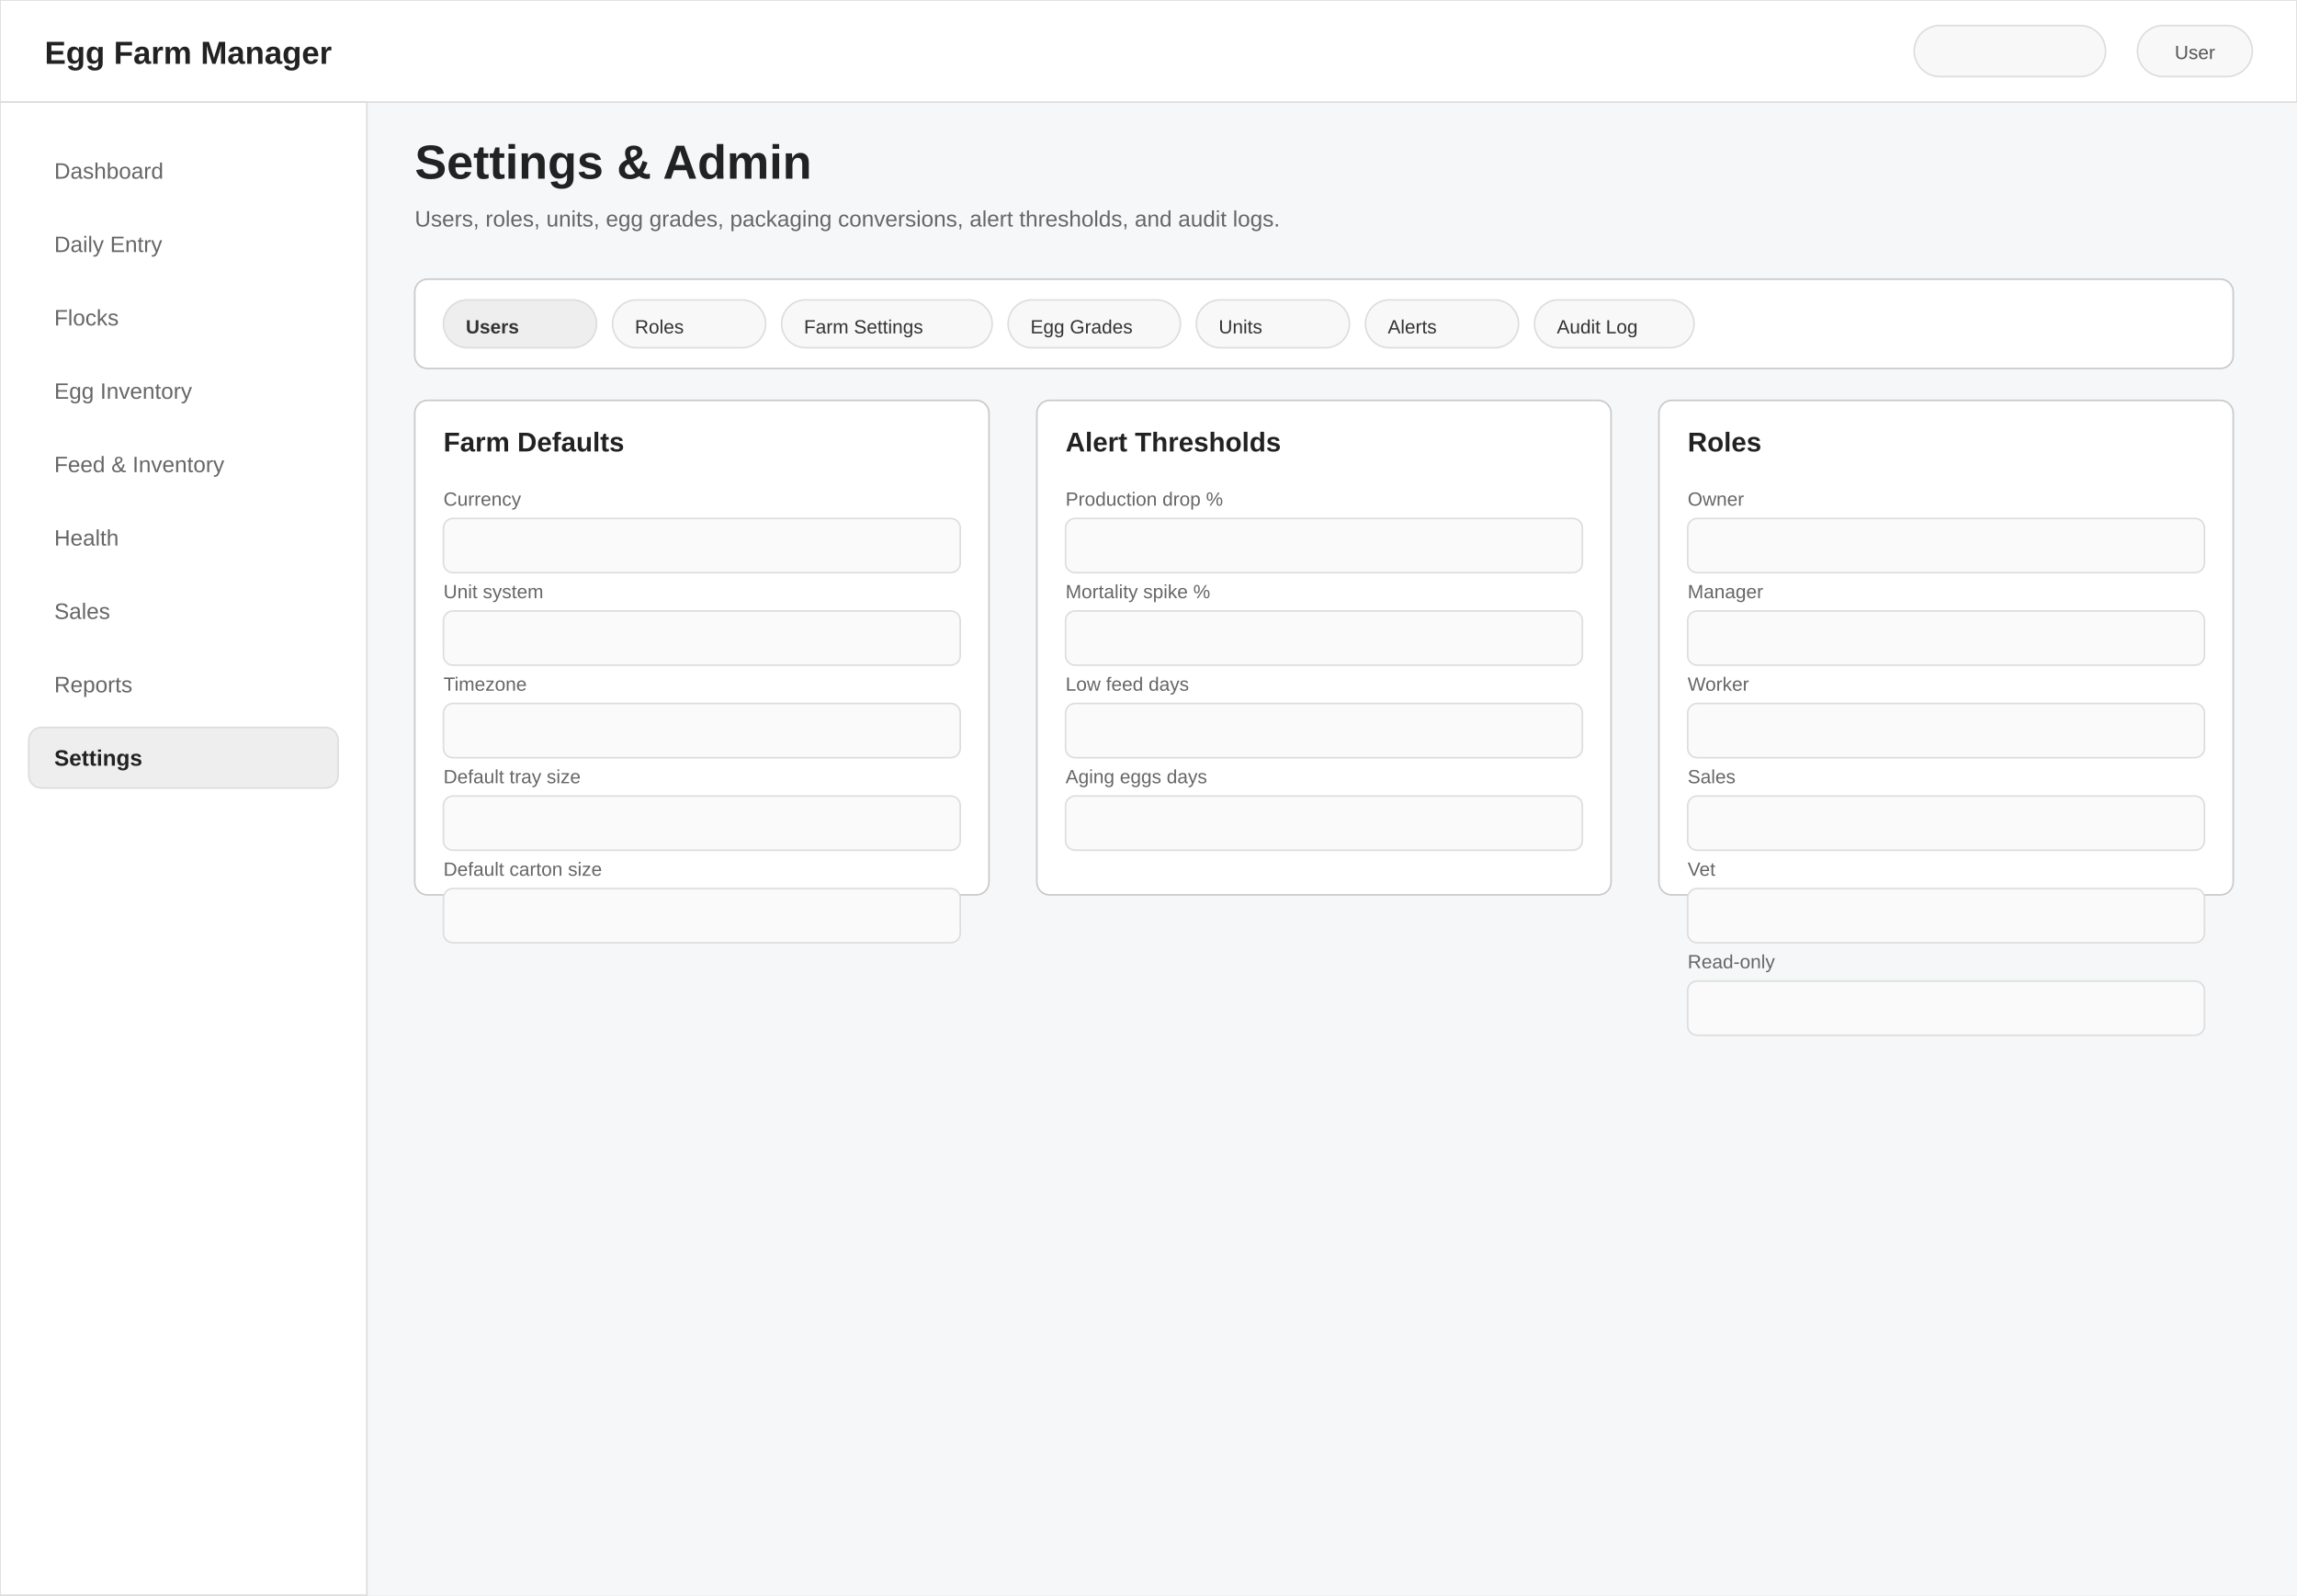
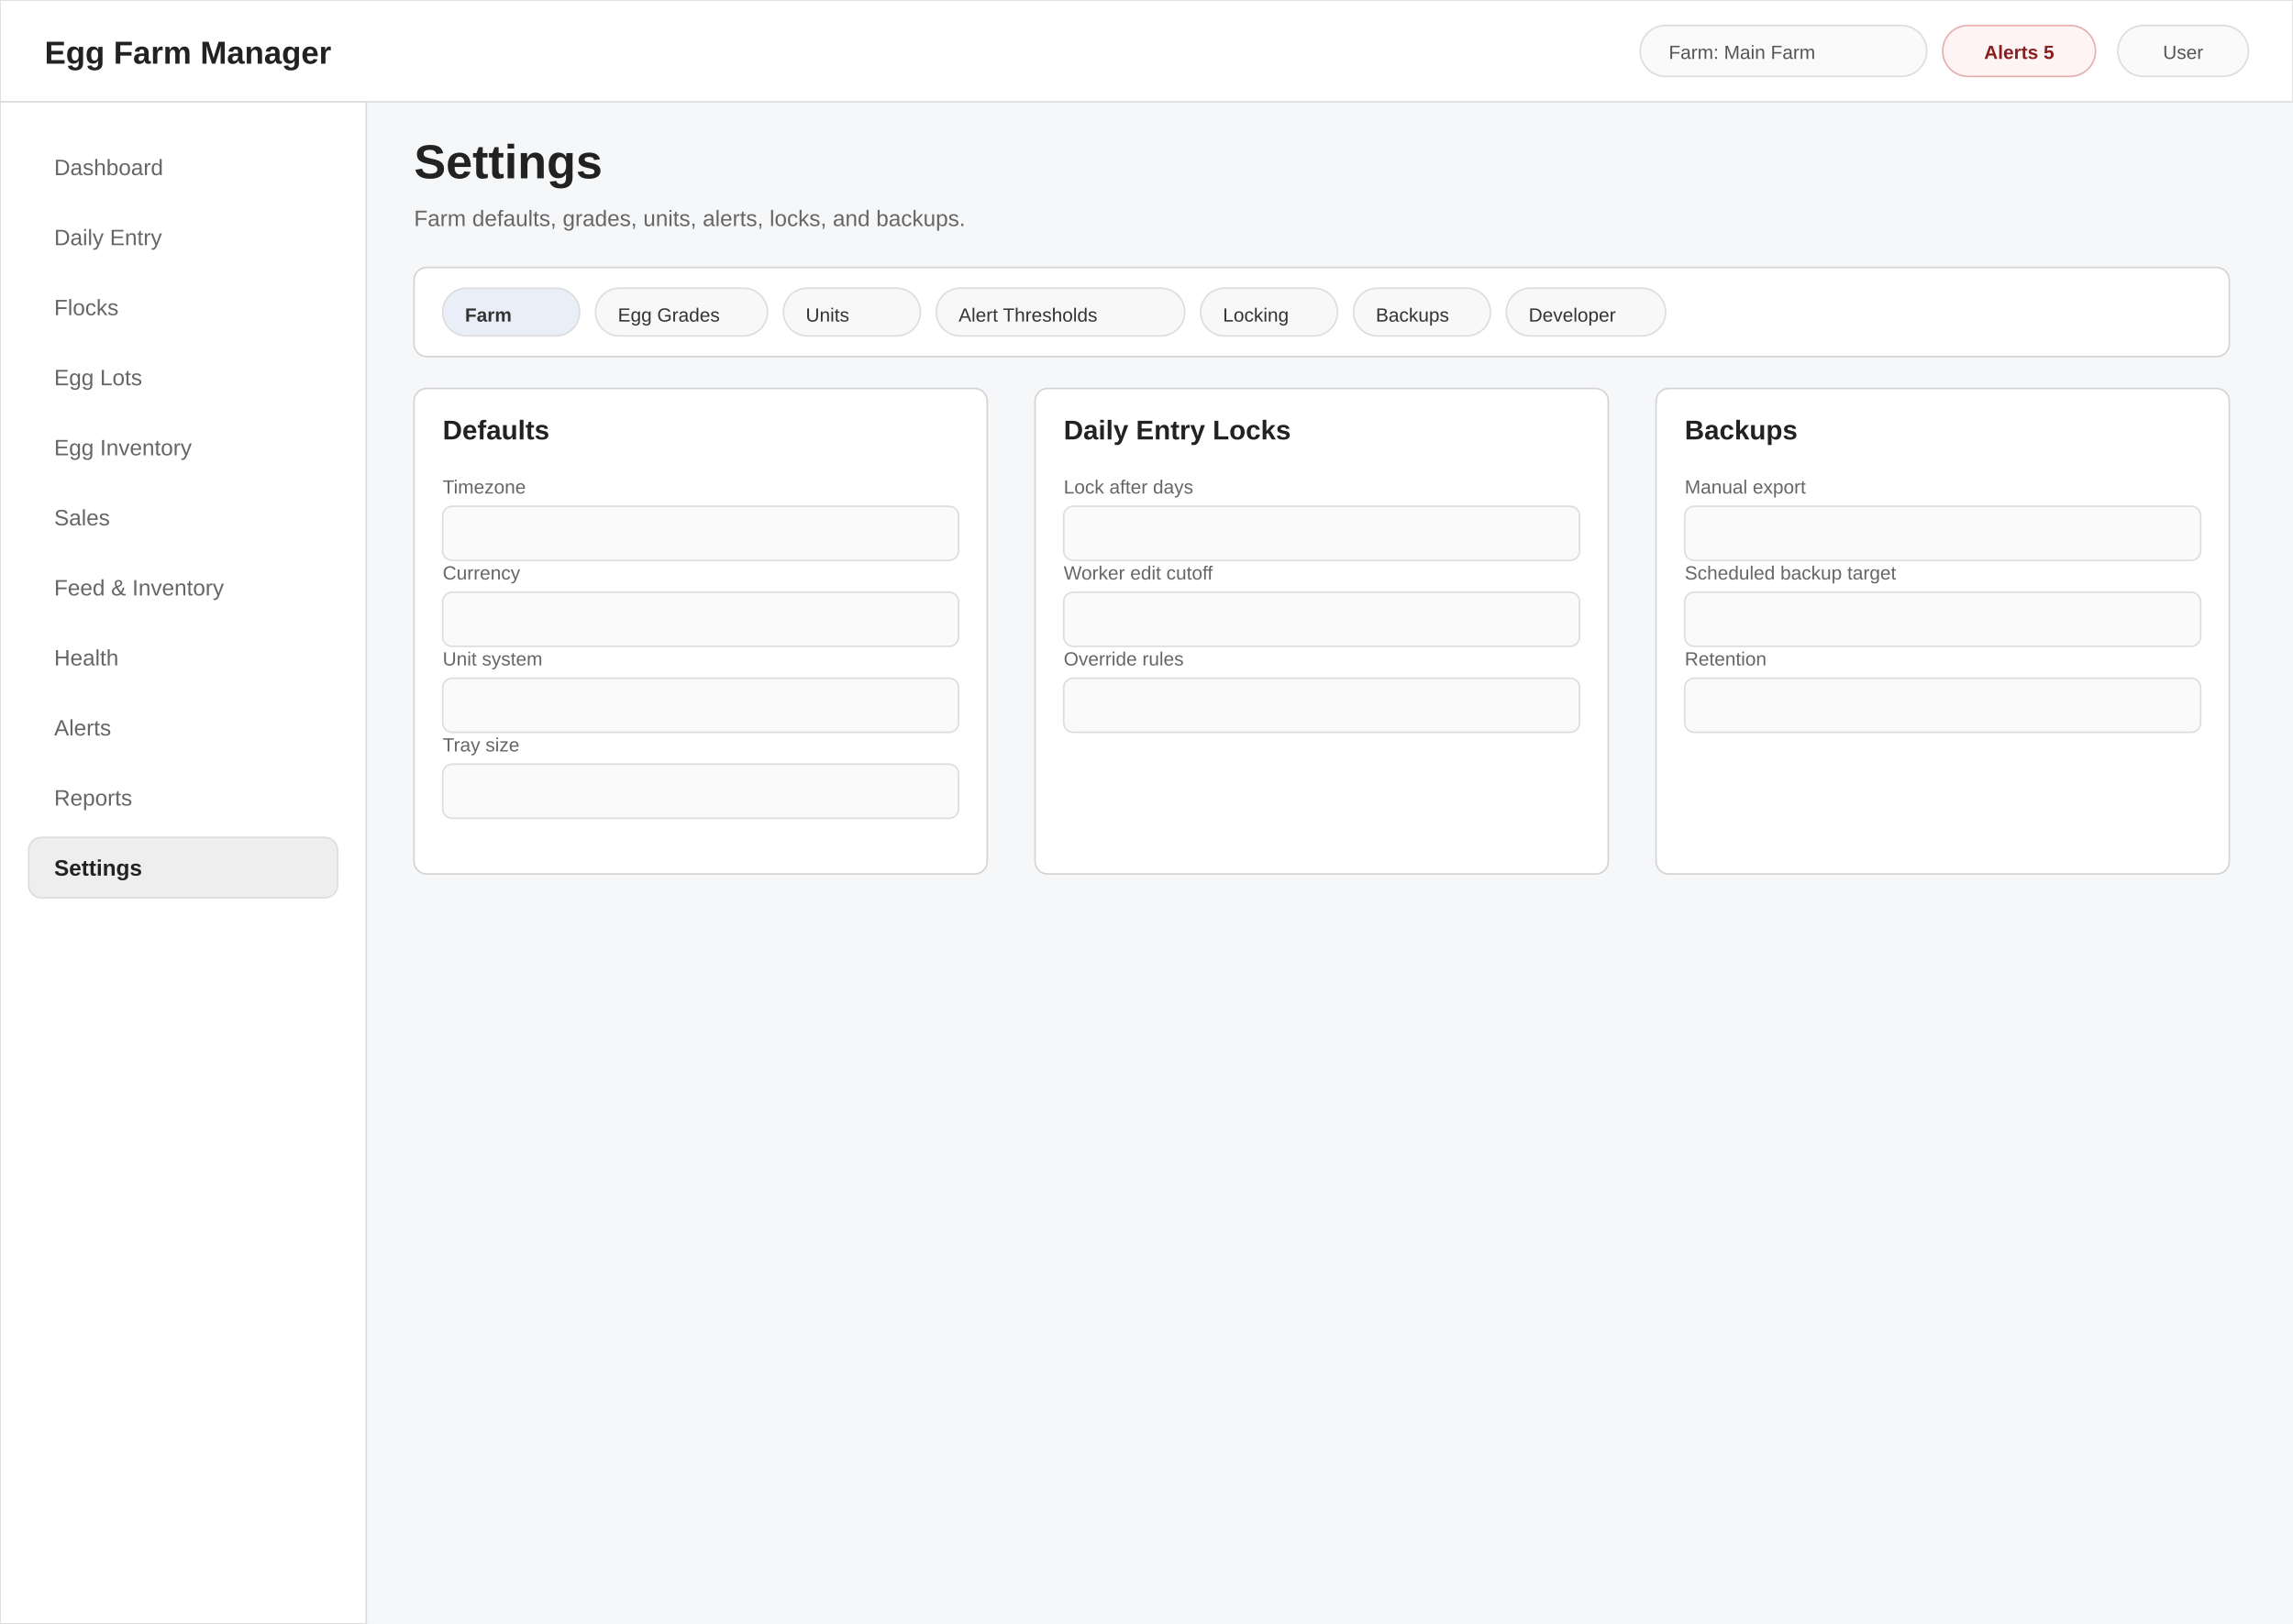
- <svg xmlns="http://www.w3.org/2000/svg" width="1440" height="1000" viewBox="0 0 1440 1000">
+ <svg xmlns="http://www.w3.org/2000/svg" width="1440" height="1020" viewBox="0 0 1440 1020">
  <rect width="100%" height="100%" fill="#f6f7f9" />
-   <rect x="0" y="0" width="1440" height="64" rx="0" fill="#ffffff" stroke="#dddddd" stroke-width="1" />
-   <text x="28" y="40" font-size="20" font-family="Arial, sans-serif" font-weight="700" fill="#222" text-anchor="start">Egg Farm Manager</text>
-   <text x="1230" y="38" font-size="13" font-family="Arial, sans-serif" font-weight="400" fill="#777" text-anchor="start">Search</text>
-   <rect x="1200" y="16" width="120" height="32" rx="16" fill="#f8f8f8" stroke="#ddd" stroke-width="1" />
-   <rect x="1340" y="16" width="72" height="32" rx="16" fill="#f8f8f8" stroke="#ddd" stroke-width="1" />
-   <text x="1376" y="37" font-size="12" font-family="Arial, sans-serif" font-weight="400" fill="#555" text-anchor="middle">User</text>
-   <rect x="0" y="64" width="230" height="936" rx="0" fill="#ffffff" stroke="#dddddd" stroke-width="1" />
-   <text x="34" y="112" font-size="14" font-family="Arial, sans-serif" font-weight="400" fill="#666" text-anchor="start">Dashboard</text>
-   <text x="34" y="158" font-size="14" font-family="Arial, sans-serif" font-weight="400" fill="#666" text-anchor="start">Daily Entry</text>
-   <text x="34" y="204" font-size="14" font-family="Arial, sans-serif" font-weight="400" fill="#666" text-anchor="start">Flocks</text>
-   <text x="34" y="250" font-size="14" font-family="Arial, sans-serif" font-weight="400" fill="#666" text-anchor="start">Egg Inventory</text>
-   <text x="34" y="296" font-size="14" font-family="Arial, sans-serif" font-weight="400" fill="#666" text-anchor="start">Feed &amp; Inventory</text>
-   <text x="34" y="342" font-size="14" font-family="Arial, sans-serif" font-weight="400" fill="#666" text-anchor="start">Health</text>
-   <text x="34" y="388" font-size="14" font-family="Arial, sans-serif" font-weight="400" fill="#666" text-anchor="start">Sales</text>
-   <text x="34" y="434" font-size="14" font-family="Arial, sans-serif" font-weight="400" fill="#666" text-anchor="start">Reports</text>
-   <rect x="18" y="456" width="194" height="38" rx="8" fill="#eeeeee" stroke="#dddddd" stroke-width="1" />
-   <text x="34" y="480" font-size="14" font-family="Arial, sans-serif" font-weight="600" fill="#222" text-anchor="start">Settings</text>
-   <text x="260" y="112" font-size="30" font-family="Arial, sans-serif" font-weight="700" fill="#222" text-anchor="start">Settings &amp; Admin</text>
-   <text x="260" y="142" font-size="14" font-family="Arial, sans-serif" font-weight="400" fill="#666" text-anchor="start">Users, roles, units, egg grades, packaging conversions, alert thresholds, and audit logs.</text>
-   <rect x="260" y="175" width="1140" height="56" rx="8" fill="#fff" stroke="#c9c9c9" stroke-width="1" />
-   <rect x="278" y="188" width="96" height="30" rx="15" fill="#eeeeee" stroke="#ddd" stroke-width="1" />
-   <text x="292" y="209" font-size="12" font-family="Arial, sans-serif" font-weight="600" fill="#333" text-anchor="start">Users</text>
-   <rect x="384" y="188" width="96" height="30" rx="15" fill="#f8f8f8" stroke="#ddd" stroke-width="1" />
-   <text x="398" y="209" font-size="12" font-family="Arial, sans-serif" font-weight="400" fill="#333" text-anchor="start">Roles</text>
-   <rect x="490" y="188" width="132" height="30" rx="15" fill="#f8f8f8" stroke="#ddd" stroke-width="1" />
-   <text x="504" y="209" font-size="12" font-family="Arial, sans-serif" font-weight="400" fill="#333" text-anchor="start">Farm Settings</text>
-   <rect x="632" y="188" width="108" height="30" rx="15" fill="#f8f8f8" stroke="#ddd" stroke-width="1" />
-   <text x="646" y="209" font-size="12" font-family="Arial, sans-serif" font-weight="400" fill="#333" text-anchor="start">Egg Grades</text>
-   <rect x="750" y="188" width="96" height="30" rx="15" fill="#f8f8f8" stroke="#ddd" stroke-width="1" />
-   <text x="764" y="209" font-size="12" font-family="Arial, sans-serif" font-weight="400" fill="#333" text-anchor="start">Units</text>
-   <rect x="856" y="188" width="96" height="30" rx="15" fill="#f8f8f8" stroke="#ddd" stroke-width="1" />
-   <text x="870" y="209" font-size="12" font-family="Arial, sans-serif" font-weight="400" fill="#333" text-anchor="start">Alerts</text>
-   <rect x="962" y="188" width="100" height="30" rx="15" fill="#f8f8f8" stroke="#ddd" stroke-width="1" />
-   <text x="976" y="209" font-size="12" font-family="Arial, sans-serif" font-weight="400" fill="#333" text-anchor="start">Audit Log</text>
-   <rect x="260" y="251" width="360" height="310" rx="8" fill="#fff" stroke="#c9c9c9" stroke-width="1" />
-   <text x="278" y="283" font-size="17" font-family="Arial, sans-serif" font-weight="700" fill="#222" text-anchor="start">Farm Defaults</text>
-   <text x="278" y="317" font-size="12" font-family="Arial, sans-serif" font-weight="400" fill="#666" text-anchor="start">Currency</text>
-   <rect x="278" y="325" width="324" height="34" rx="6" fill="#fafafa" stroke="#ddd" stroke-width="1" />
-   <text x="278" y="375" font-size="12" font-family="Arial, sans-serif" font-weight="400" fill="#666" text-anchor="start">Unit system</text>
-   <rect x="278" y="383" width="324" height="34" rx="6" fill="#fafafa" stroke="#ddd" stroke-width="1" />
-   <text x="278" y="433" font-size="12" font-family="Arial, sans-serif" font-weight="400" fill="#666" text-anchor="start">Timezone</text>
-   <rect x="278" y="441" width="324" height="34" rx="6" fill="#fafafa" stroke="#ddd" stroke-width="1" />
-   <text x="278" y="491" font-size="12" font-family="Arial, sans-serif" font-weight="400" fill="#666" text-anchor="start">Default tray size</text>
-   <rect x="278" y="499" width="324" height="34" rx="6" fill="#fafafa" stroke="#ddd" stroke-width="1" />
-   <text x="278" y="549" font-size="12" font-family="Arial, sans-serif" font-weight="400" fill="#666" text-anchor="start">Default carton size</text>
-   <rect x="278" y="557" width="324" height="34" rx="6" fill="#fafafa" stroke="#ddd" stroke-width="1" />
-   <rect x="650" y="251" width="360" height="310" rx="8" fill="#fff" stroke="#c9c9c9" stroke-width="1" />
-   <text x="668" y="283" font-size="17" font-family="Arial, sans-serif" font-weight="700" fill="#222" text-anchor="start">Alert Thresholds</text>
-   <text x="668" y="317" font-size="12" font-family="Arial, sans-serif" font-weight="400" fill="#666" text-anchor="start">Production drop %</text>
-   <rect x="668" y="325" width="324" height="34" rx="6" fill="#fafafa" stroke="#ddd" stroke-width="1" />
-   <text x="668" y="375" font-size="12" font-family="Arial, sans-serif" font-weight="400" fill="#666" text-anchor="start">Mortality spike %</text>
-   <rect x="668" y="383" width="324" height="34" rx="6" fill="#fafafa" stroke="#ddd" stroke-width="1" />
-   <text x="668" y="433" font-size="12" font-family="Arial, sans-serif" font-weight="400" fill="#666" text-anchor="start">Low feed days</text>
-   <rect x="668" y="441" width="324" height="34" rx="6" fill="#fafafa" stroke="#ddd" stroke-width="1" />
-   <text x="668" y="491" font-size="12" font-family="Arial, sans-serif" font-weight="400" fill="#666" text-anchor="start">Aging eggs days</text>
-   <rect x="668" y="499" width="324" height="34" rx="6" fill="#fafafa" stroke="#ddd" stroke-width="1" />
-   <rect x="1040" y="251" width="360" height="310" rx="8" fill="#fff" stroke="#c9c9c9" stroke-width="1" />
-   <text x="1058" y="283" font-size="17" font-family="Arial, sans-serif" font-weight="700" fill="#222" text-anchor="start">Roles</text>
-   <text x="1058" y="317" font-size="12" font-family="Arial, sans-serif" font-weight="400" fill="#666" text-anchor="start">Owner</text>
-   <rect x="1058" y="325" width="324" height="34" rx="6" fill="#fafafa" stroke="#ddd" stroke-width="1" />
-   <text x="1058" y="375" font-size="12" font-family="Arial, sans-serif" font-weight="400" fill="#666" text-anchor="start">Manager</text>
-   <rect x="1058" y="383" width="324" height="34" rx="6" fill="#fafafa" stroke="#ddd" stroke-width="1" />
-   <text x="1058" y="433" font-size="12" font-family="Arial, sans-serif" font-weight="400" fill="#666" text-anchor="start">Worker</text>
-   <rect x="1058" y="441" width="324" height="34" rx="6" fill="#fafafa" stroke="#ddd" stroke-width="1" />
-   <text x="1058" y="491" font-size="12" font-family="Arial, sans-serif" font-weight="400" fill="#666" text-anchor="start">Sales</text>
-   <rect x="1058" y="499" width="324" height="34" rx="6" fill="#fafafa" stroke="#ddd" stroke-width="1" />
-   <text x="1058" y="549" font-size="12" font-family="Arial, sans-serif" font-weight="400" fill="#666" text-anchor="start">Vet</text>
-   <rect x="1058" y="557" width="324" height="34" rx="6" fill="#fafafa" stroke="#ddd" stroke-width="1" />
-   <text x="1058" y="607" font-size="12" font-family="Arial, sans-serif" font-weight="400" fill="#666" text-anchor="start">Read-only</text>
-   <rect x="1058" y="615" width="324" height="34" rx="6" fill="#fafafa" stroke="#ddd" stroke-width="1" />
+   <rect x="0" y="0" width="1440" height="64" rx="0" fill="#fff" stroke="#ddd" stroke-width="1" />
+   <text x="28" y="40" font-family="Arial, sans-serif" font-size="20" font-weight="700" fill="#222" text-anchor="start">Egg Farm Manager</text>
+   <rect x="1030" y="16" width="180" height="32" rx="16" fill="#fafafa" stroke="#ddd" stroke-width="1" />
+   <text x="1048" y="37" font-family="Arial, sans-serif" font-size="12" font-weight="400" fill="#555" text-anchor="start">Farm: Main Farm</text>
+   <rect x="1220" y="16" width="96" height="32" rx="16" fill="#fff4f4" stroke="#e6b0b0" stroke-width="1" />
+   <text x="1268" y="37" font-family="Arial, sans-serif" font-size="12" font-weight="700" fill="#8a1f1f" text-anchor="middle">Alerts 5</text>
+   <rect x="1330" y="16" width="82" height="32" rx="16" fill="#fafafa" stroke="#ddd" stroke-width="1" />
+   <text x="1371" y="37" font-family="Arial, sans-serif" font-size="12" font-weight="400" fill="#555" text-anchor="middle">User</text>
+   <rect x="0" y="64" width="230" height="956" rx="0" fill="#fff" stroke="#ddd" stroke-width="1" />
+   <text x="34" y="110" font-family="Arial, sans-serif" font-size="14" font-weight="400" fill="#666" text-anchor="start">Dashboard</text>
+   <text x="34" y="154" font-family="Arial, sans-serif" font-size="14" font-weight="400" fill="#666" text-anchor="start">Daily Entry</text>
+   <text x="34" y="198" font-family="Arial, sans-serif" font-size="14" font-weight="400" fill="#666" text-anchor="start">Flocks</text>
+   <text x="34" y="242" font-family="Arial, sans-serif" font-size="14" font-weight="400" fill="#666" text-anchor="start">Egg Lots</text>
+   <text x="34" y="286" font-family="Arial, sans-serif" font-size="14" font-weight="400" fill="#666" text-anchor="start">Egg Inventory</text>
+   <text x="34" y="330" font-family="Arial, sans-serif" font-size="14" font-weight="400" fill="#666" text-anchor="start">Sales</text>
+   <text x="34" y="374" font-family="Arial, sans-serif" font-size="14" font-weight="400" fill="#666" text-anchor="start">Feed &amp; Inventory</text>
+   <text x="34" y="418" font-family="Arial, sans-serif" font-size="14" font-weight="400" fill="#666" text-anchor="start">Health</text>
+   <text x="34" y="462" font-family="Arial, sans-serif" font-size="14" font-weight="400" fill="#666" text-anchor="start">Alerts</text>
+   <text x="34" y="506" font-family="Arial, sans-serif" font-size="14" font-weight="400" fill="#666" text-anchor="start">Reports</text>
+   <rect x="18" y="526" width="194" height="38" rx="8" fill="#eeeeee" stroke="#ddd" stroke-width="1" />
+   <text x="34" y="550" font-family="Arial, sans-serif" font-size="14" font-weight="600" fill="#222" text-anchor="start">Settings</text>
+   <text x="260" y="112" font-family="Arial, sans-serif" font-size="30" font-weight="700" fill="#222" text-anchor="start">Settings</text>
+   <text x="260" y="142" font-family="Arial, sans-serif" font-size="14" font-weight="400" fill="#666" text-anchor="start">Farm defaults, grades, units, alerts, locks, and backups.</text>
+   <rect x="260" y="168" width="1140" height="56" rx="8" fill="#fff" stroke="#d4d4d4" stroke-width="1" />
+   <rect x="278" y="181" width="86" height="30" rx="15" fill="#e9eef8" stroke="#ddd" stroke-width="1" />
+   <text x="292" y="202" font-family="Arial, sans-serif" font-size="12" font-weight="700" fill="#333" text-anchor="start">Farm</text>
+   <rect x="374" y="181" width="108" height="30" rx="15" fill="#f8f8f8" stroke="#ddd" stroke-width="1" />
+   <text x="388" y="202" font-family="Arial, sans-serif" font-size="12" font-weight="400" fill="#333" text-anchor="start">Egg Grades</text>
+   <rect x="492" y="181" width="86" height="30" rx="15" fill="#f8f8f8" stroke="#ddd" stroke-width="1" />
+   <text x="506" y="202" font-family="Arial, sans-serif" font-size="12" font-weight="400" fill="#333" text-anchor="start">Units</text>
+   <rect x="588" y="181" width="156" height="30" rx="15" fill="#f8f8f8" stroke="#ddd" stroke-width="1" />
+   <text x="602" y="202" font-family="Arial, sans-serif" font-size="12" font-weight="400" fill="#333" text-anchor="start">Alert Thresholds</text>
+   <rect x="754" y="181" width="86" height="30" rx="15" fill="#f8f8f8" stroke="#ddd" stroke-width="1" />
+   <text x="768" y="202" font-family="Arial, sans-serif" font-size="12" font-weight="400" fill="#333" text-anchor="start">Locking</text>
+   <rect x="850" y="181" width="86" height="30" rx="15" fill="#f8f8f8" stroke="#ddd" stroke-width="1" />
+   <text x="864" y="202" font-family="Arial, sans-serif" font-size="12" font-weight="400" fill="#333" text-anchor="start">Backups</text>
+   <rect x="946" y="181" width="100" height="30" rx="15" fill="#f8f8f8" stroke="#ddd" stroke-width="1" />
+   <text x="960" y="202" font-family="Arial, sans-serif" font-size="12" font-weight="400" fill="#333" text-anchor="start">Developer</text>
+   <rect x="260" y="244" width="360" height="305" rx="8" fill="#fff" stroke="#d4d4d4" stroke-width="1" />
+   <text x="278" y="276" font-family="Arial, sans-serif" font-size="17" font-weight="700" fill="#222" text-anchor="start">Defaults</text>
+   <text x="278" y="310" font-family="Arial, sans-serif" font-size="12" font-weight="400" fill="#666" text-anchor="start">Timezone</text>
+   <rect x="278" y="318" width="324" height="34" rx="6" fill="#fafafa" stroke="#ddd" stroke-width="1" />
+   <text x="278" y="364" font-family="Arial, sans-serif" font-size="12" font-weight="400" fill="#666" text-anchor="start">Currency</text>
+   <rect x="278" y="372" width="324" height="34" rx="6" fill="#fafafa" stroke="#ddd" stroke-width="1" />
+   <text x="278" y="418" font-family="Arial, sans-serif" font-size="12" font-weight="400" fill="#666" text-anchor="start">Unit system</text>
+   <rect x="278" y="426" width="324" height="34" rx="6" fill="#fafafa" stroke="#ddd" stroke-width="1" />
+   <text x="278" y="472" font-family="Arial, sans-serif" font-size="12" font-weight="400" fill="#666" text-anchor="start">Tray size</text>
+   <rect x="278" y="480" width="324" height="34" rx="6" fill="#fafafa" stroke="#ddd" stroke-width="1" />
+   <rect x="650" y="244" width="360" height="305" rx="8" fill="#fff" stroke="#d4d4d4" stroke-width="1" />
+   <text x="668" y="276" font-family="Arial, sans-serif" font-size="17" font-weight="700" fill="#222" text-anchor="start">Daily Entry Locks</text>
+   <text x="668" y="310" font-family="Arial, sans-serif" font-size="12" font-weight="400" fill="#666" text-anchor="start">Lock after days</text>
+   <rect x="668" y="318" width="324" height="34" rx="6" fill="#fafafa" stroke="#ddd" stroke-width="1" />
+   <text x="668" y="364" font-family="Arial, sans-serif" font-size="12" font-weight="400" fill="#666" text-anchor="start">Worker edit cutoff</text>
+   <rect x="668" y="372" width="324" height="34" rx="6" fill="#fafafa" stroke="#ddd" stroke-width="1" />
+   <text x="668" y="418" font-family="Arial, sans-serif" font-size="12" font-weight="400" fill="#666" text-anchor="start">Override rules</text>
+   <rect x="668" y="426" width="324" height="34" rx="6" fill="#fafafa" stroke="#ddd" stroke-width="1" />
+   <rect x="1040" y="244" width="360" height="305" rx="8" fill="#fff" stroke="#d4d4d4" stroke-width="1" />
+   <text x="1058" y="276" font-family="Arial, sans-serif" font-size="17" font-weight="700" fill="#222" text-anchor="start">Backups</text>
+   <text x="1058" y="310" font-family="Arial, sans-serif" font-size="12" font-weight="400" fill="#666" text-anchor="start">Manual export</text>
+   <rect x="1058" y="318" width="324" height="34" rx="6" fill="#fafafa" stroke="#ddd" stroke-width="1" />
+   <text x="1058" y="364" font-family="Arial, sans-serif" font-size="12" font-weight="400" fill="#666" text-anchor="start">Scheduled backup target</text>
+   <rect x="1058" y="372" width="324" height="34" rx="6" fill="#fafafa" stroke="#ddd" stroke-width="1" />
+   <text x="1058" y="418" font-family="Arial, sans-serif" font-size="12" font-weight="400" fill="#666" text-anchor="start">Retention</text>
+   <rect x="1058" y="426" width="324" height="34" rx="6" fill="#fafafa" stroke="#ddd" stroke-width="1" />
</svg>
